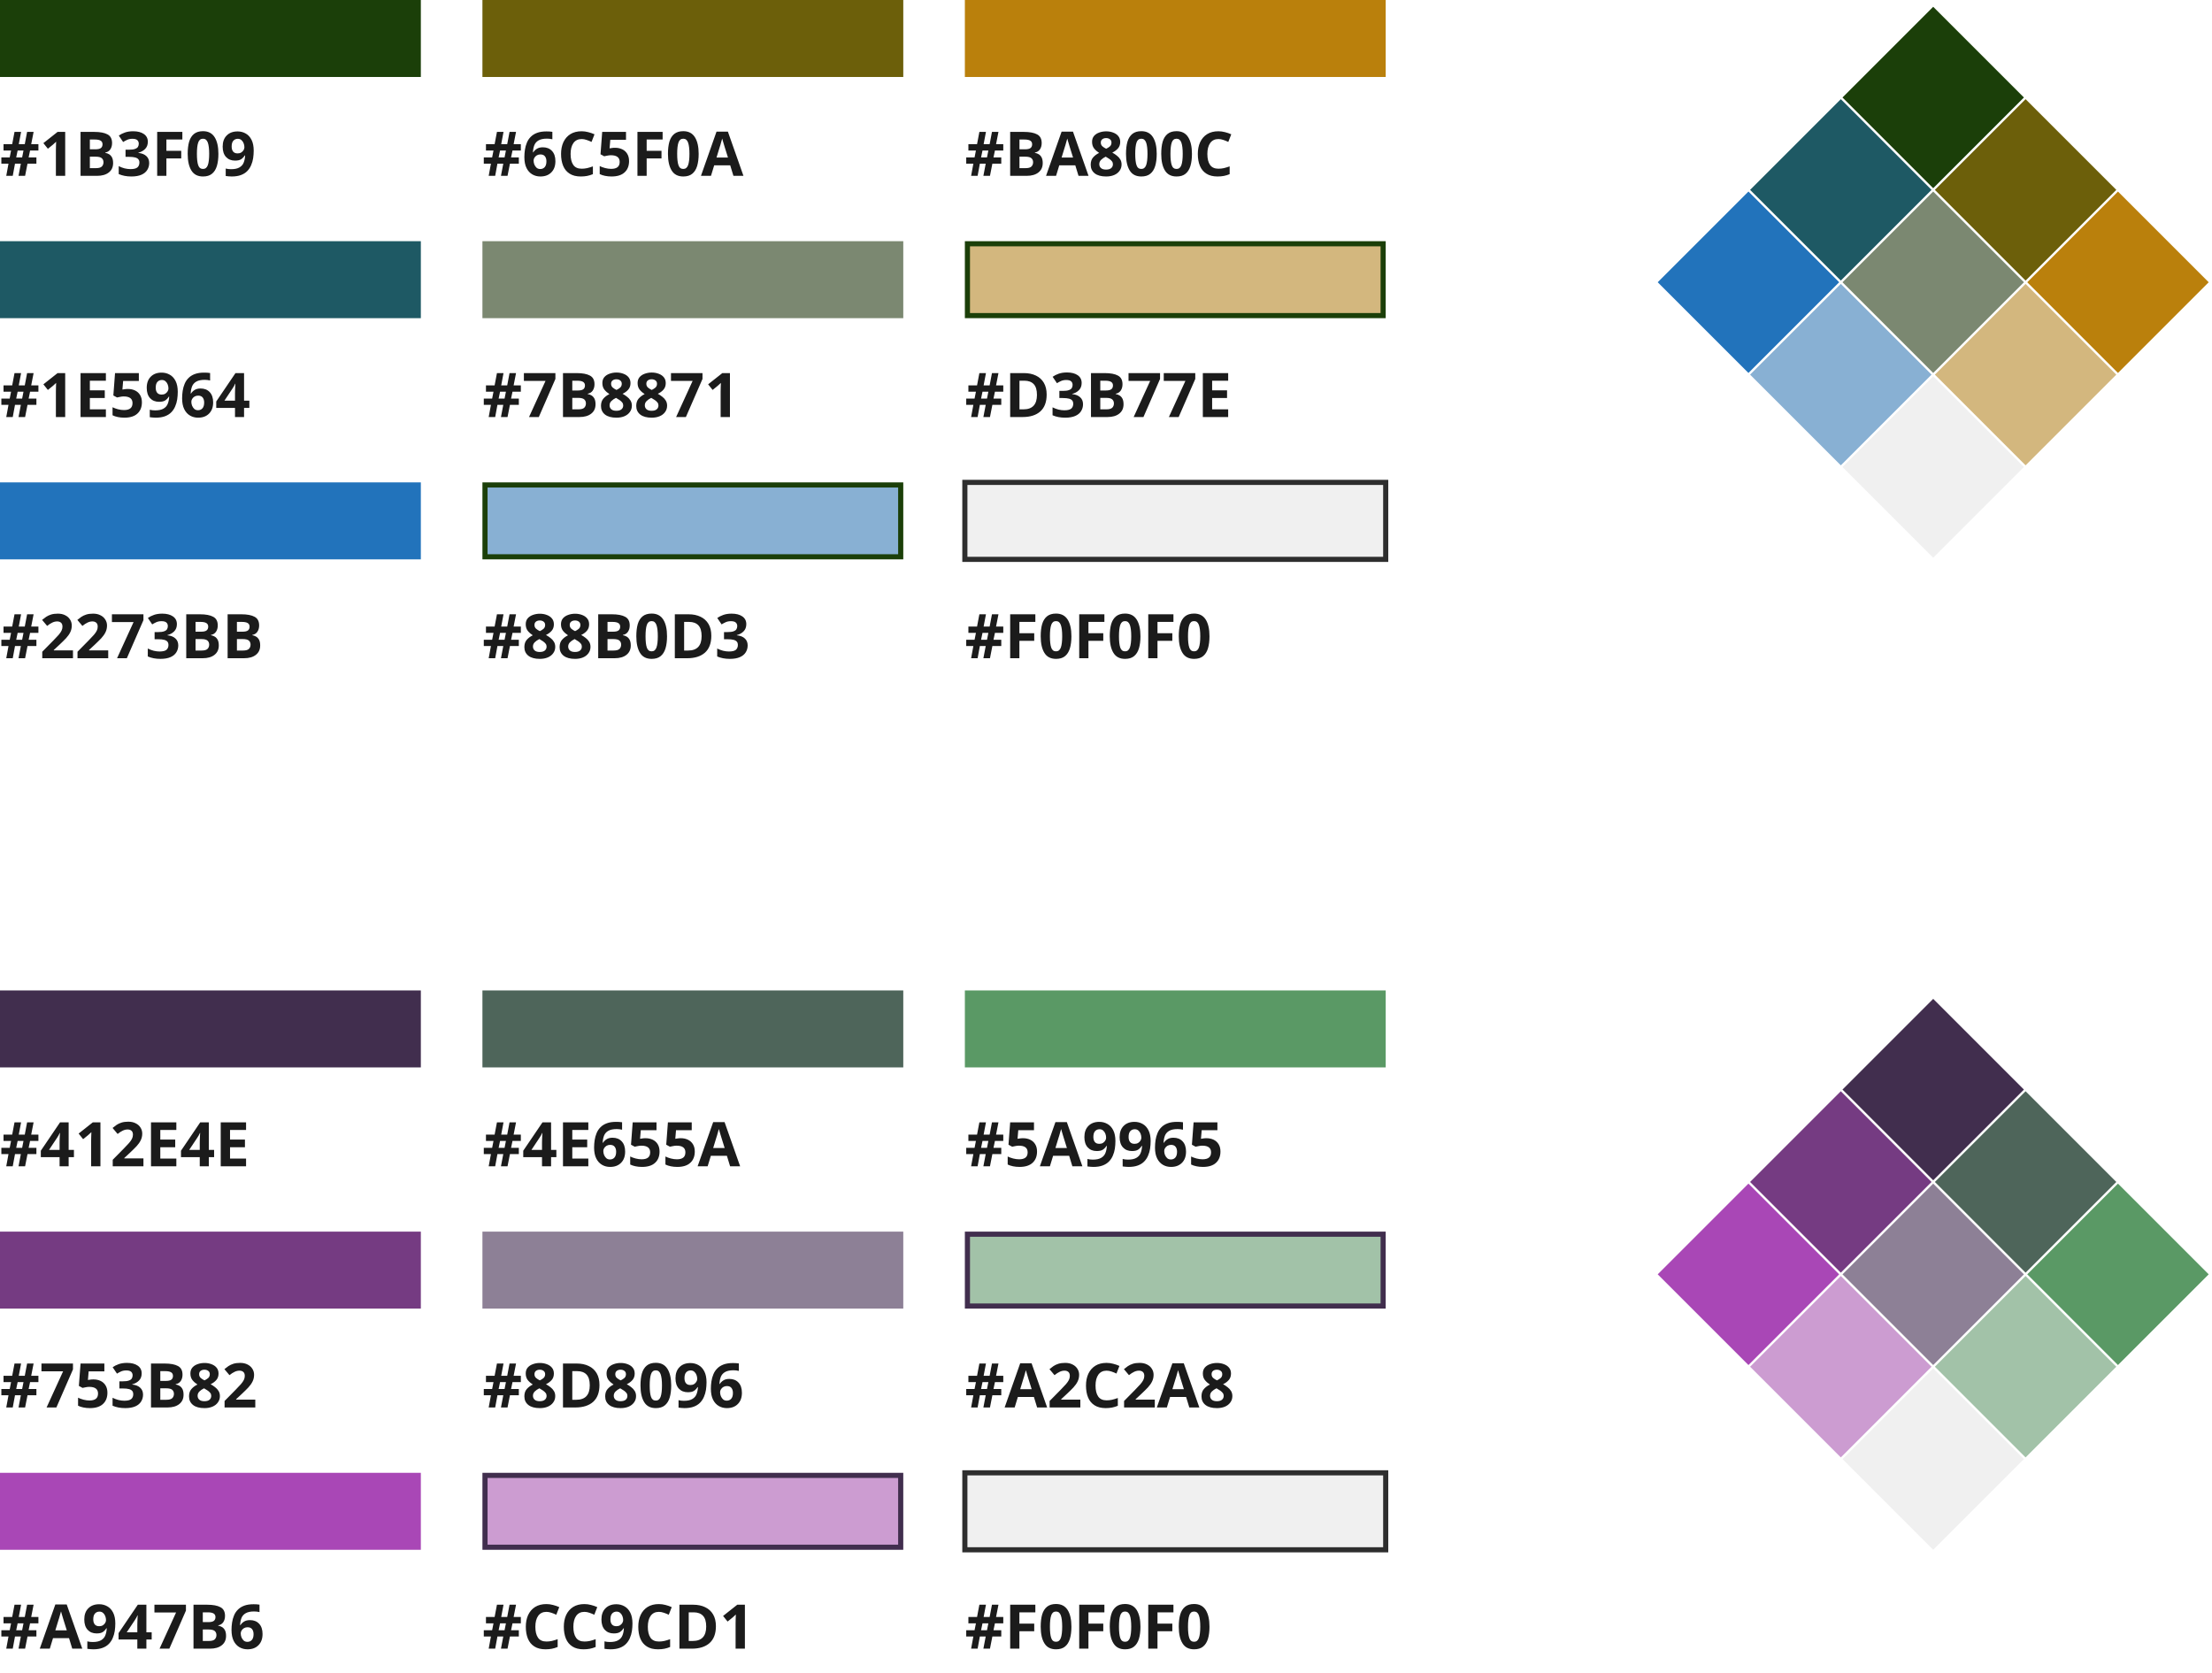
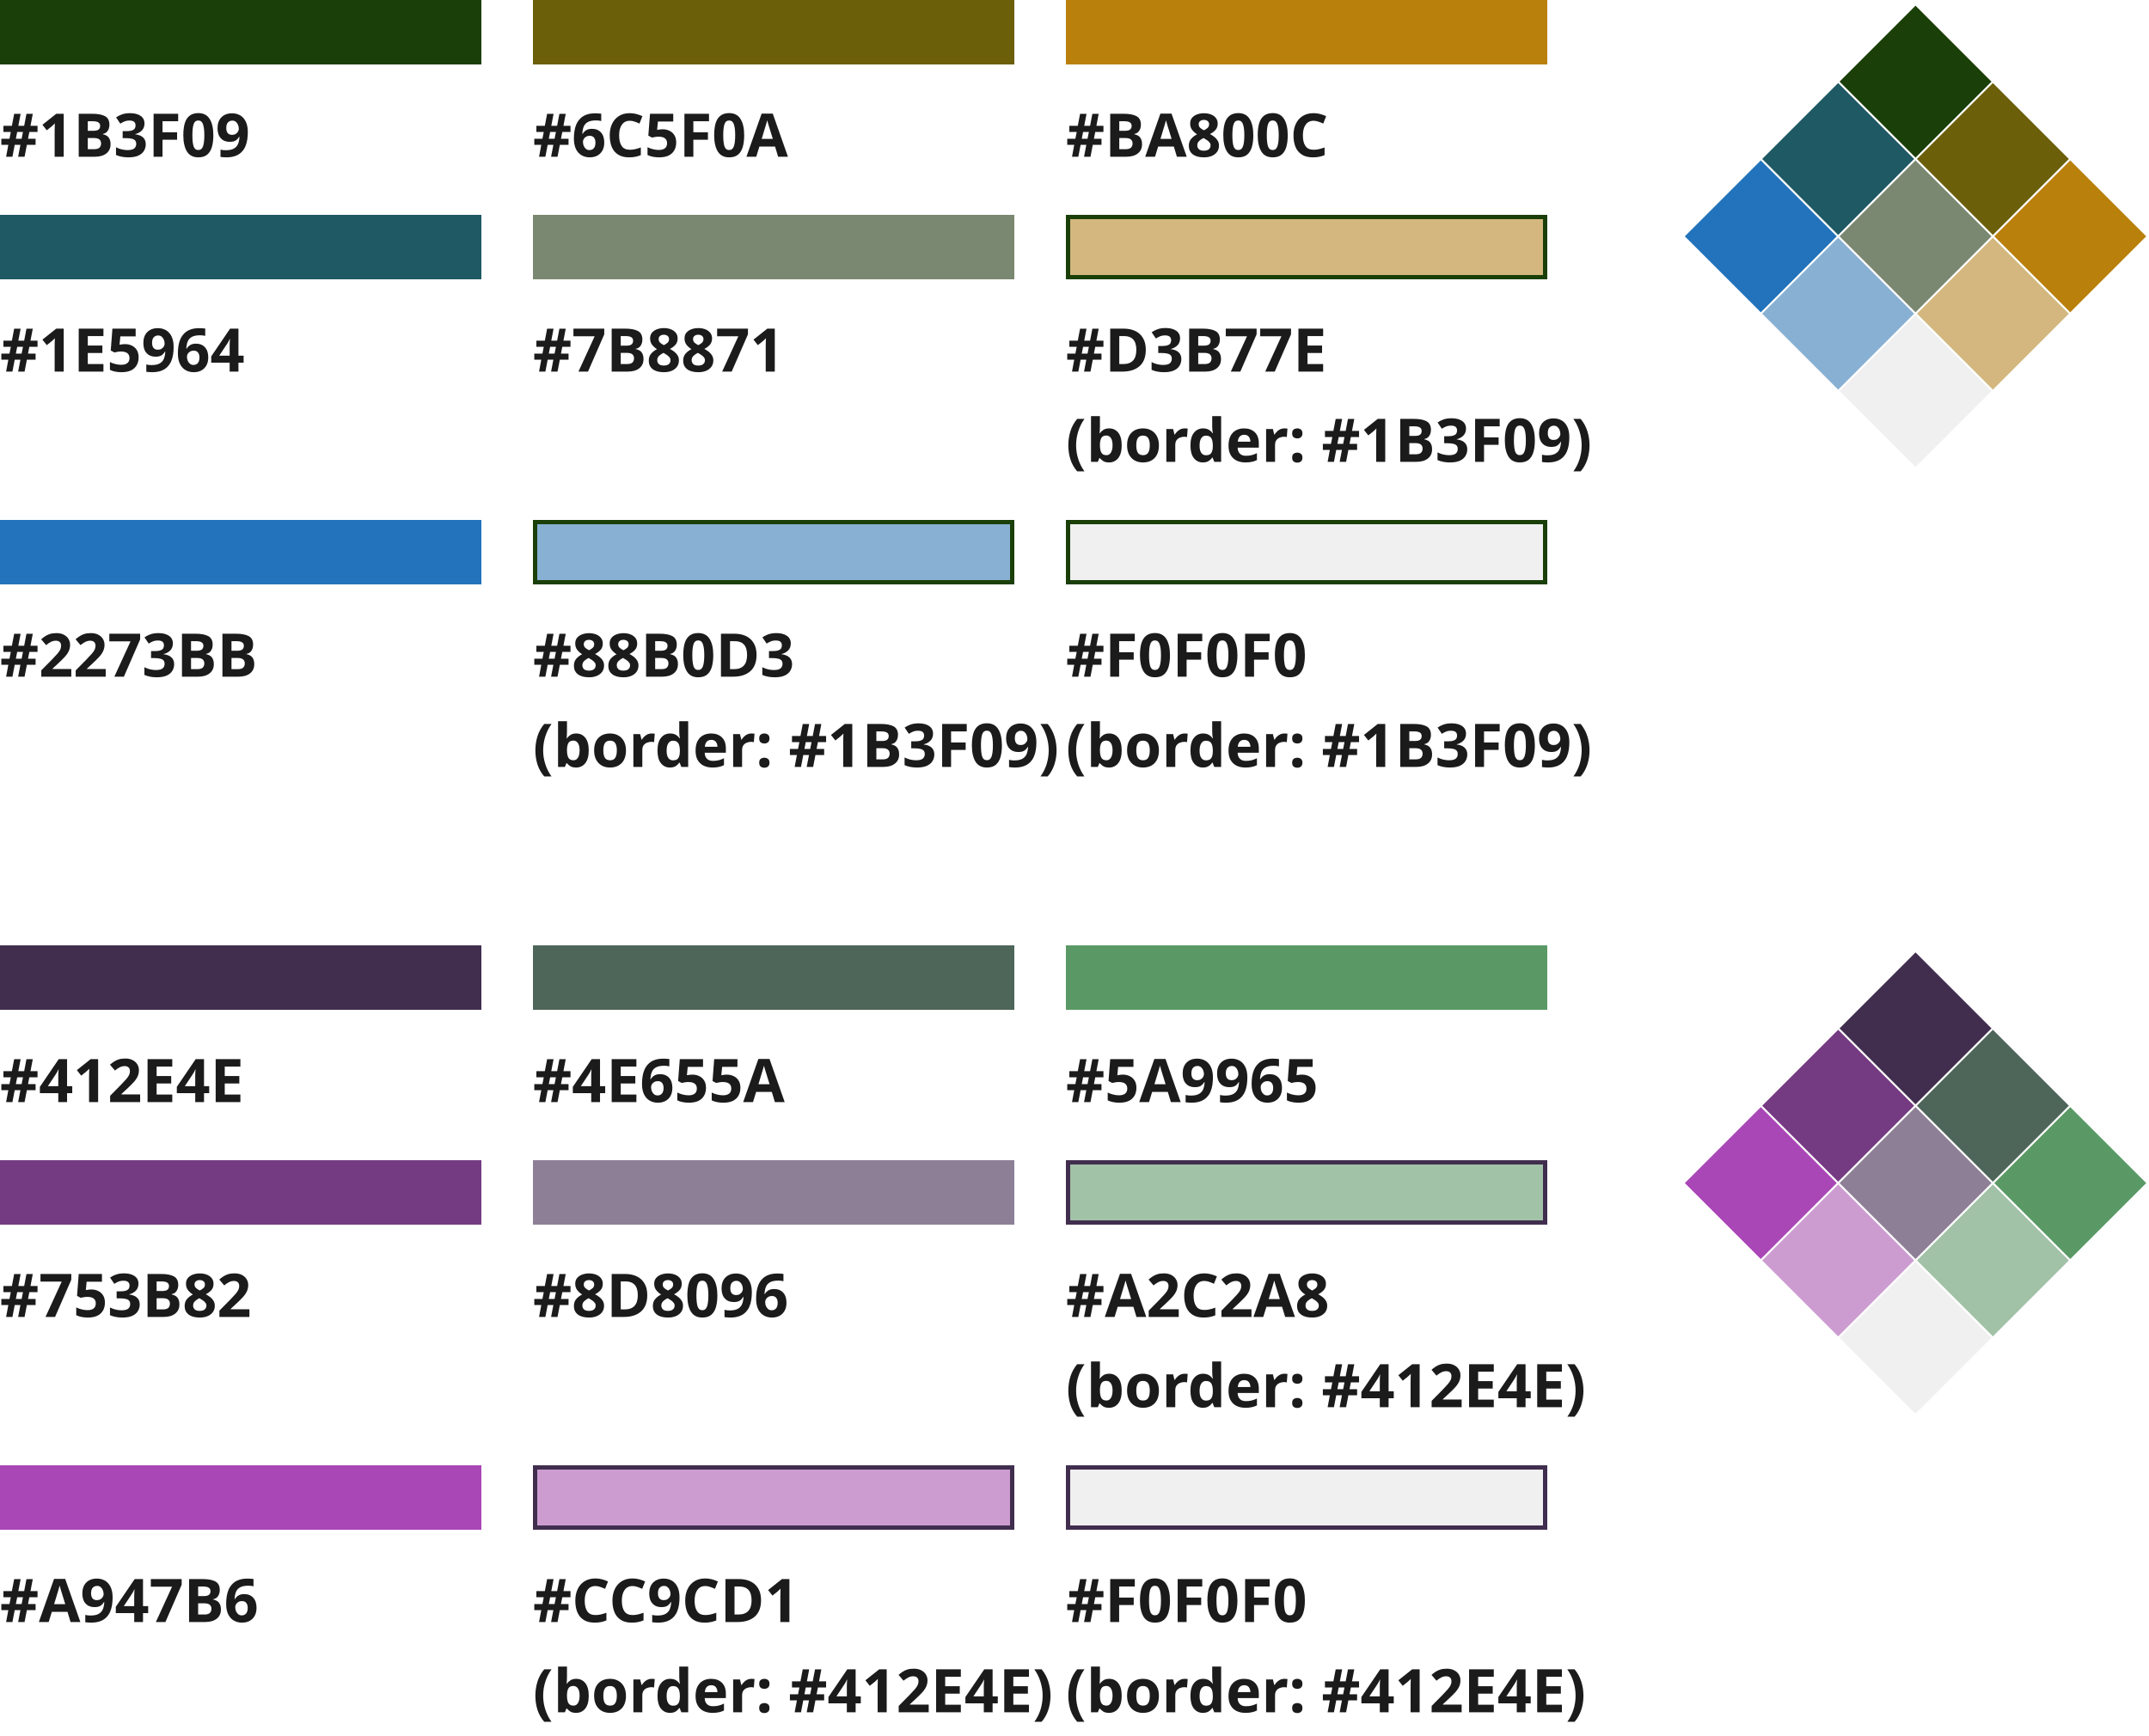
- <svg xmlns="http://www.w3.org/2000/svg" width="431" height="326" viewBox="0 0 431 326" fill="none">
-   <rect width="82" height="15" fill="#1B3F09" />
-   <rect x="94" width="82" height="15" fill="#6C5F0A" />
-   <rect x="188" width="82" height="15" fill="#BA800C" />
-   <text fill="#1B1B1B" xml:space="preserve" style="white-space: pre" font-family="Source Sans Pro" font-size="12" font-weight="600" letter-spacing="0em">
-     <tspan x="0" y="34.266">#1B3F09</tspan>
+ <svg xmlns="http://www.w3.org/2000/svg" width="500" height="404" viewBox="0 0 500 404" fill="none">
+   <rect width="112" height="15" fill="#1B3F09" />
+   <rect x="124" width="112" height="15" fill="#6C5F0A" />
+   <rect x="248" width="112" height="15" fill="#BA800C" />
+   <text fill="#1B1B1B" xml:space="preserve" style="white-space: pre" font-family="Source Sans Pro" font-size="14" font-weight="600" letter-spacing="0em">
+     <tspan x="0" y="36.477">#1B3F09</tspan>
  </text>
-   <text fill="#1B1B1B" xml:space="preserve" style="white-space: pre" font-family="Source Sans Pro" font-size="12" font-weight="600" letter-spacing="0em">
-     <tspan x="94" y="34.266">#6C5F0A</tspan>
+   <text fill="#1B1B1B" xml:space="preserve" style="white-space: pre" font-family="Source Sans Pro" font-size="14" font-weight="600" letter-spacing="0em">
+     <tspan x="124" y="36.477">#6C5F0A</tspan>
  </text>
-   <text fill="#1B1B1B" xml:space="preserve" style="white-space: pre" font-family="Source Sans Pro" font-size="12" font-weight="600" letter-spacing="0em">
-     <tspan x="188" y="34.266">#BA800C</tspan>
+   <text fill="#1B1B1B" xml:space="preserve" style="white-space: pre" font-family="Source Sans Pro" font-size="14" font-weight="600" letter-spacing="0em">
+     <tspan x="248" y="36.477">#BA800C</tspan>
  </text>
-   <rect y="47" width="82" height="15" fill="#1E5964" />
-   <rect x="94" y="47" width="82" height="15" fill="#7B8871" />
-   <rect x="188.5" y="47.5" width="81" height="14" fill="#D3B77E" stroke="#1B3F09" />
-   <text fill="#1B1B1B" xml:space="preserve" style="white-space: pre" font-family="Source Sans Pro" font-size="12" font-weight="600" letter-spacing="0em">
-     <tspan x="0" y="81.266">#1E5964</tspan>
+   <rect y="50" width="112" height="15" fill="#1E5964" />
+   <rect x="124" y="50" width="112" height="15" fill="#7B8871" />
+   <rect x="248.5" y="50.5" width="111" height="14" fill="#D3B77E" stroke="#1B3F09" />
+   <text fill="#1B1B1B" xml:space="preserve" style="white-space: pre" font-family="Source Sans Pro" font-size="14" font-weight="600" letter-spacing="0em">
+     <tspan x="0" y="86.477">#1E5964</tspan>
  </text>
-   <text fill="#1B1B1B" xml:space="preserve" style="white-space: pre" font-family="Source Sans Pro" font-size="12" font-weight="600" letter-spacing="0em">
-     <tspan x="94" y="81.266">#7B8871</tspan>
+   <text fill="#1B1B1B" xml:space="preserve" style="white-space: pre" font-family="Source Sans Pro" font-size="14" font-weight="600" letter-spacing="0em">
+     <tspan x="124" y="86.477">#7B8871</tspan>
  </text>
-   <text fill="#1B1B1B" xml:space="preserve" style="white-space: pre" font-family="Source Sans Pro" font-size="12" font-weight="600" letter-spacing="0em">
-     <tspan x="188" y="81.266">#D3B77E</tspan>
+   <text fill="#1B1B1B" xml:space="preserve" style="white-space: pre" font-family="Source Sans Pro" font-size="14" font-weight="600" letter-spacing="0em">
+     <tspan x="248" y="86.477">#D3B77E
+ </tspan>
+     <tspan x="248" y="107.477">(border: #1B3F09)</tspan>
  </text>
-   <rect y="94" width="82" height="15" fill="#2273BB" />
-   <rect x="94.5" y="94.5" width="81" height="14" fill="#88B0D3" stroke="#1B3F09" />
-   <rect stroke="#2E2E2E" x="188" y="94" width="82" height="15" fill="#F0F0F0" />
-   <text fill="#1B1B1B" xml:space="preserve" style="white-space: pre" font-family="Source Sans Pro" font-size="12" font-weight="600" letter-spacing="0em">
-     <tspan x="0" y="128.266">#2273BB</tspan>
+   <rect y="121" width="112" height="15" fill="#2273BB" />
+   <rect x="124.5" y="121.5" width="111" height="14" fill="#88B0D3" stroke="#1B3F09" />
+   <rect x="248.5" y="121.5" width="111" height="14" fill="#F0F0F0" stroke="#1B3F09" />
+   <text fill="#1B1B1B" xml:space="preserve" style="white-space: pre" font-family="Source Sans Pro" font-size="14" font-weight="600" letter-spacing="0em">
+     <tspan x="0" y="157.477">#2273BB</tspan>
  </text>
-   <text fill="#1B1B1B" xml:space="preserve" style="white-space: pre" font-family="Source Sans Pro" font-size="12" font-weight="600" letter-spacing="0em">
-     <tspan x="94" y="128.266">#88B0D3</tspan>
+   <text fill="#1B1B1B" xml:space="preserve" style="white-space: pre" font-family="Source Sans Pro" font-size="14" font-weight="600" letter-spacing="0em">
+     <tspan x="124" y="157.477">#88B0D3
+ </tspan>
+     <tspan x="124" y="178.477">(border: #1B3F09)</tspan>
  </text>
-   <text fill="#1B1B1B" xml:space="preserve" style="white-space: pre" font-family="Source Sans Pro" font-size="12" font-weight="600" letter-spacing="0em">
-     <tspan x="188" y="128.266">#F0F0F0</tspan>
+   <text fill="#1B1B1B" xml:space="preserve" style="white-space: pre" font-family="Source Sans Pro" font-size="14" font-weight="600" letter-spacing="0em">
+     <tspan x="248" y="157.477">#F0F0F0
+ </tspan>
+     <tspan x="248" y="178.477">(border: #1B3F09)</tspan>
  </text>
-   <rect x="359" y="19" width="25" height="25" transform="rotate(-45 359 19)" fill="#1B3F09" />
-   <rect x="341" y="37" width="25" height="25" transform="rotate(-45 341 37)" fill="#1E5964" />
-   <rect x="323" y="55" width="25" height="25" transform="rotate(-45 323 55)" fill="#2273BB" />
-   <rect x="377" y="37" width="25" height="25" transform="rotate(-45 377 37)" fill="#6C5F0A" />
-   <rect x="341" y="73" width="25" height="25" transform="rotate(-45 341 73)" fill="#88B0D3" />
-   <rect x="377" y="73" width="25" height="25" transform="rotate(-45 377 73)" fill="#D3B77E" />
-   <rect x="359" y="91" width="25" height="25" transform="rotate(-45 359 91)" fill="#F0F0F0" />
-   <rect x="395" y="55" width="25" height="25" transform="rotate(-45 395 55)" fill="#BA800C" />
-   <rect x="359" y="55" width="25" height="25" transform="rotate(-45 359 55)" fill="#7B8871" />
-   <rect y="193" width="82" height="15" fill="#412E4E" />
-   <rect x="94" y="193" width="82" height="15" fill="#4E655A" />
-   <rect x="188" y="193" width="82" height="15" fill="#5A9965" />
-   <text fill="#1B1B1B" xml:space="preserve" style="white-space: pre" font-family="Source Sans Pro" font-size="12" font-weight="600" letter-spacing="0em">
-     <tspan x="0" y="227.266">#412E4E</tspan>
+   <rect x="428" y="19" width="25" height="25" transform="rotate(-45 428 19)" fill="#1B3F09" />
+   <rect x="410" y="37" width="25" height="25" transform="rotate(-45 410 37)" fill="#1E5964" />
+   <rect x="392" y="55" width="25" height="25" transform="rotate(-45 392 55)" fill="#2273BB" />
+   <rect x="446" y="37" width="25" height="25" transform="rotate(-45 446 37)" fill="#6C5F0A" />
+   <rect x="410" y="73" width="25" height="25" transform="rotate(-45 410 73)" fill="#88B0D3" />
+   <rect x="446" y="73" width="25" height="25" transform="rotate(-45 446 73)" fill="#D3B77E" />
+   <rect x="428" y="91" width="25" height="25" transform="rotate(-45 428 91)" fill="#F0F0F0" />
+   <rect x="464" y="55" width="25" height="25" transform="rotate(-45 464 55)" fill="#BA800C" />
+   <rect x="428" y="55" width="25" height="25" transform="rotate(-45 428 55)" fill="#7B8871" />
+   <rect y="220" width="112" height="15" fill="#412E4E" />
+   <rect x="124" y="220" width="112" height="15" fill="#4E655A" />
+   <rect x="248" y="220" width="112" height="15" fill="#5A9965" />
+   <text fill="#1B1B1B" xml:space="preserve" style="white-space: pre" font-family="Source Sans Pro" font-size="14" font-weight="600" letter-spacing="0em">
+     <tspan x="0" y="256.477">#412E4E</tspan>
  </text>
-   <text fill="#1B1B1B" xml:space="preserve" style="white-space: pre" font-family="Source Sans Pro" font-size="12" font-weight="600" letter-spacing="0em">
-     <tspan x="94" y="227.266">#4E655A</tspan>
+   <text fill="#1B1B1B" xml:space="preserve" style="white-space: pre" font-family="Source Sans Pro" font-size="14" font-weight="600" letter-spacing="0em">
+     <tspan x="124" y="256.477">#4E655A</tspan>
  </text>
-   <text fill="#1B1B1B" xml:space="preserve" style="white-space: pre" font-family="Source Sans Pro" font-size="12" font-weight="600" letter-spacing="0em">
-     <tspan x="188" y="227.266">#5A9965</tspan>
+   <text fill="#1B1B1B" xml:space="preserve" style="white-space: pre" font-family="Source Sans Pro" font-size="14" font-weight="600" letter-spacing="0em">
+     <tspan x="248" y="256.477">#5A9965</tspan>
  </text>
-   <rect y="240" width="82" height="15" fill="#753B82" />
-   <rect x="94" y="240" width="82" height="15" fill="#8D8096" />
-   <rect x="188.5" y="240.5" width="81" height="14" fill="#A2C2A8" stroke="#412E4E" />
-   <text fill="#1B1B1B" xml:space="preserve" style="white-space: pre" font-family="Source Sans Pro" font-size="12" font-weight="600" letter-spacing="0em">
-     <tspan x="0" y="274.266">#753B82</tspan>
+   <rect y="270" width="112" height="15" fill="#753B82" />
+   <rect x="124" y="270" width="112" height="15" fill="#8D8096" />
+   <rect x="248.5" y="270.5" width="111" height="14" fill="#A2C2A8" stroke="#412E4E" />
+   <text fill="#1B1B1B" xml:space="preserve" style="white-space: pre" font-family="Source Sans Pro" font-size="14" font-weight="600" letter-spacing="0em">
+     <tspan x="0" y="306.477">#753B82</tspan>
  </text>
-   <text fill="#1B1B1B" xml:space="preserve" style="white-space: pre" font-family="Source Sans Pro" font-size="12" font-weight="600" letter-spacing="0em">
-     <tspan x="94" y="274.266">#8D8096</tspan>
+   <text fill="#1B1B1B" xml:space="preserve" style="white-space: pre" font-family="Source Sans Pro" font-size="14" font-weight="600" letter-spacing="0em">
+     <tspan x="124" y="306.477">#8D8096</tspan>
  </text>
-   <text fill="#1B1B1B" xml:space="preserve" style="white-space: pre" font-family="Source Sans Pro" font-size="12" font-weight="600" letter-spacing="0em">
-     <tspan x="188" y="274.266">#A2C2A8</tspan>
+   <text fill="#1B1B1B" xml:space="preserve" style="white-space: pre" font-family="Source Sans Pro" font-size="14" font-weight="600" letter-spacing="0em">
+     <tspan x="248" y="306.477">#A2C2A8
+ </tspan>
+     <tspan x="248" y="327.477">(border: #412E4E)</tspan>
  </text>
-   <rect y="287" width="82" height="15" fill="#A947B6" />
-   <rect x="94.5" y="287.5" width="81" height="14" fill="#CC9CD1" stroke="#412E4E" />
-   <rect stroke="#2E2E2E" x="188" y="287" width="82" height="15" fill="#F0F0F0" />
-   <text fill="#1B1B1B" xml:space="preserve" style="white-space: pre" font-family="Source Sans Pro" font-size="12" font-weight="600" letter-spacing="0em">
-     <tspan x="0" y="321.266">#A947B6</tspan>
+   <rect y="341" width="112" height="15" fill="#A947B6" />
+   <rect x="124.5" y="341.5" width="111" height="14" fill="#CC9CD1" stroke="#412E4E" />
+   <rect x="248.5" y="341.5" width="111" height="14" fill="#F0F0F0" stroke="#412E4E" />
+   <text fill="#1B1B1B" xml:space="preserve" style="white-space: pre" font-family="Source Sans Pro" font-size="14" font-weight="600" letter-spacing="0em">
+     <tspan x="0" y="377.477">#A947B6</tspan>
  </text>
-   <text fill="#1B1B1B" xml:space="preserve" style="white-space: pre" font-family="Source Sans Pro" font-size="12" font-weight="600" letter-spacing="0em">
-     <tspan x="94" y="321.266">#CC9CD1</tspan>
+   <text fill="#1B1B1B" xml:space="preserve" style="white-space: pre" font-family="Source Sans Pro" font-size="14" font-weight="600" letter-spacing="0em">
+     <tspan x="124" y="377.477">#CC9CD1
+ </tspan>
+     <tspan x="124" y="398.477">(border: #412E4E)</tspan>
  </text>
-   <text fill="#1B1B1B" xml:space="preserve" style="white-space: pre" font-family="Source Sans Pro" font-size="12" font-weight="600" letter-spacing="0em">
-     <tspan x="188" y="321.266">#F0F0F0</tspan>
+   <text fill="#1B1B1B" xml:space="preserve" style="white-space: pre" font-family="Source Sans Pro" font-size="14" font-weight="600" letter-spacing="0em">
+     <tspan x="248" y="377.477">#F0F0F0
+ </tspan>
+     <tspan x="248" y="398.477">(border: #412E4E)</tspan>
  </text>
-   <rect x="359" y="212.322" width="25" height="25" transform="rotate(-45 359 212.322)" fill="#412E4E" />
-   <rect x="341" y="230.322" width="25" height="25" transform="rotate(-45 341 230.322)" fill="#753B82" />
-   <rect x="323" y="248.322" width="25" height="25" transform="rotate(-45 323 248.322)" fill="#A947B6" />
-   <rect x="377" y="230.322" width="25" height="25" transform="rotate(-45 377 230.322)" fill="#4E655A" />
-   <rect x="341" y="266.322" width="25" height="25" transform="rotate(-45 341 266.322)" fill="#CC9CD1" />
-   <rect x="377" y="266.322" width="25" height="25" transform="rotate(-45 377 266.322)" fill="#A2C2A8" />
-   <rect x="359" y="284.322" width="25" height="25" transform="rotate(-45 359 284.322)" fill="#F0F0F0" />
-   <rect x="395" y="248.322" width="25" height="25" transform="rotate(-45 395 248.322)" fill="#5A9965" />
-   <rect x="359" y="248.322" width="25" height="25" transform="rotate(-45 359 248.322)" fill="#8D8096" />
+   <rect x="428" y="239.322" width="25" height="25" transform="rotate(-45 428 239.322)" fill="#412E4E" />
+   <rect x="410" y="257.322" width="25" height="25" transform="rotate(-45 410 257.322)" fill="#753B82" />
+   <rect x="392" y="275.322" width="25" height="25" transform="rotate(-45 392 275.322)" fill="#A947B6" />
+   <rect x="446" y="257.322" width="25" height="25" transform="rotate(-45 446 257.322)" fill="#4E655A" />
+   <rect x="410" y="293.322" width="25" height="25" transform="rotate(-45 410 293.322)" fill="#CC9CD1" />
+   <rect x="446" y="293.322" width="25" height="25" transform="rotate(-45 446 293.322)" fill="#A2C2A8" />
+   <rect x="428" y="311.322" width="25" height="25" transform="rotate(-45 428 311.322)" fill="#F0F0F0" />
+   <rect x="464" y="275.322" width="25" height="25" transform="rotate(-45 464 275.322)" fill="#5A9965" />
+   <rect x="428" y="275.322" width="25" height="25" transform="rotate(-45 428 275.322)" fill="#8D8096" />
</svg>
